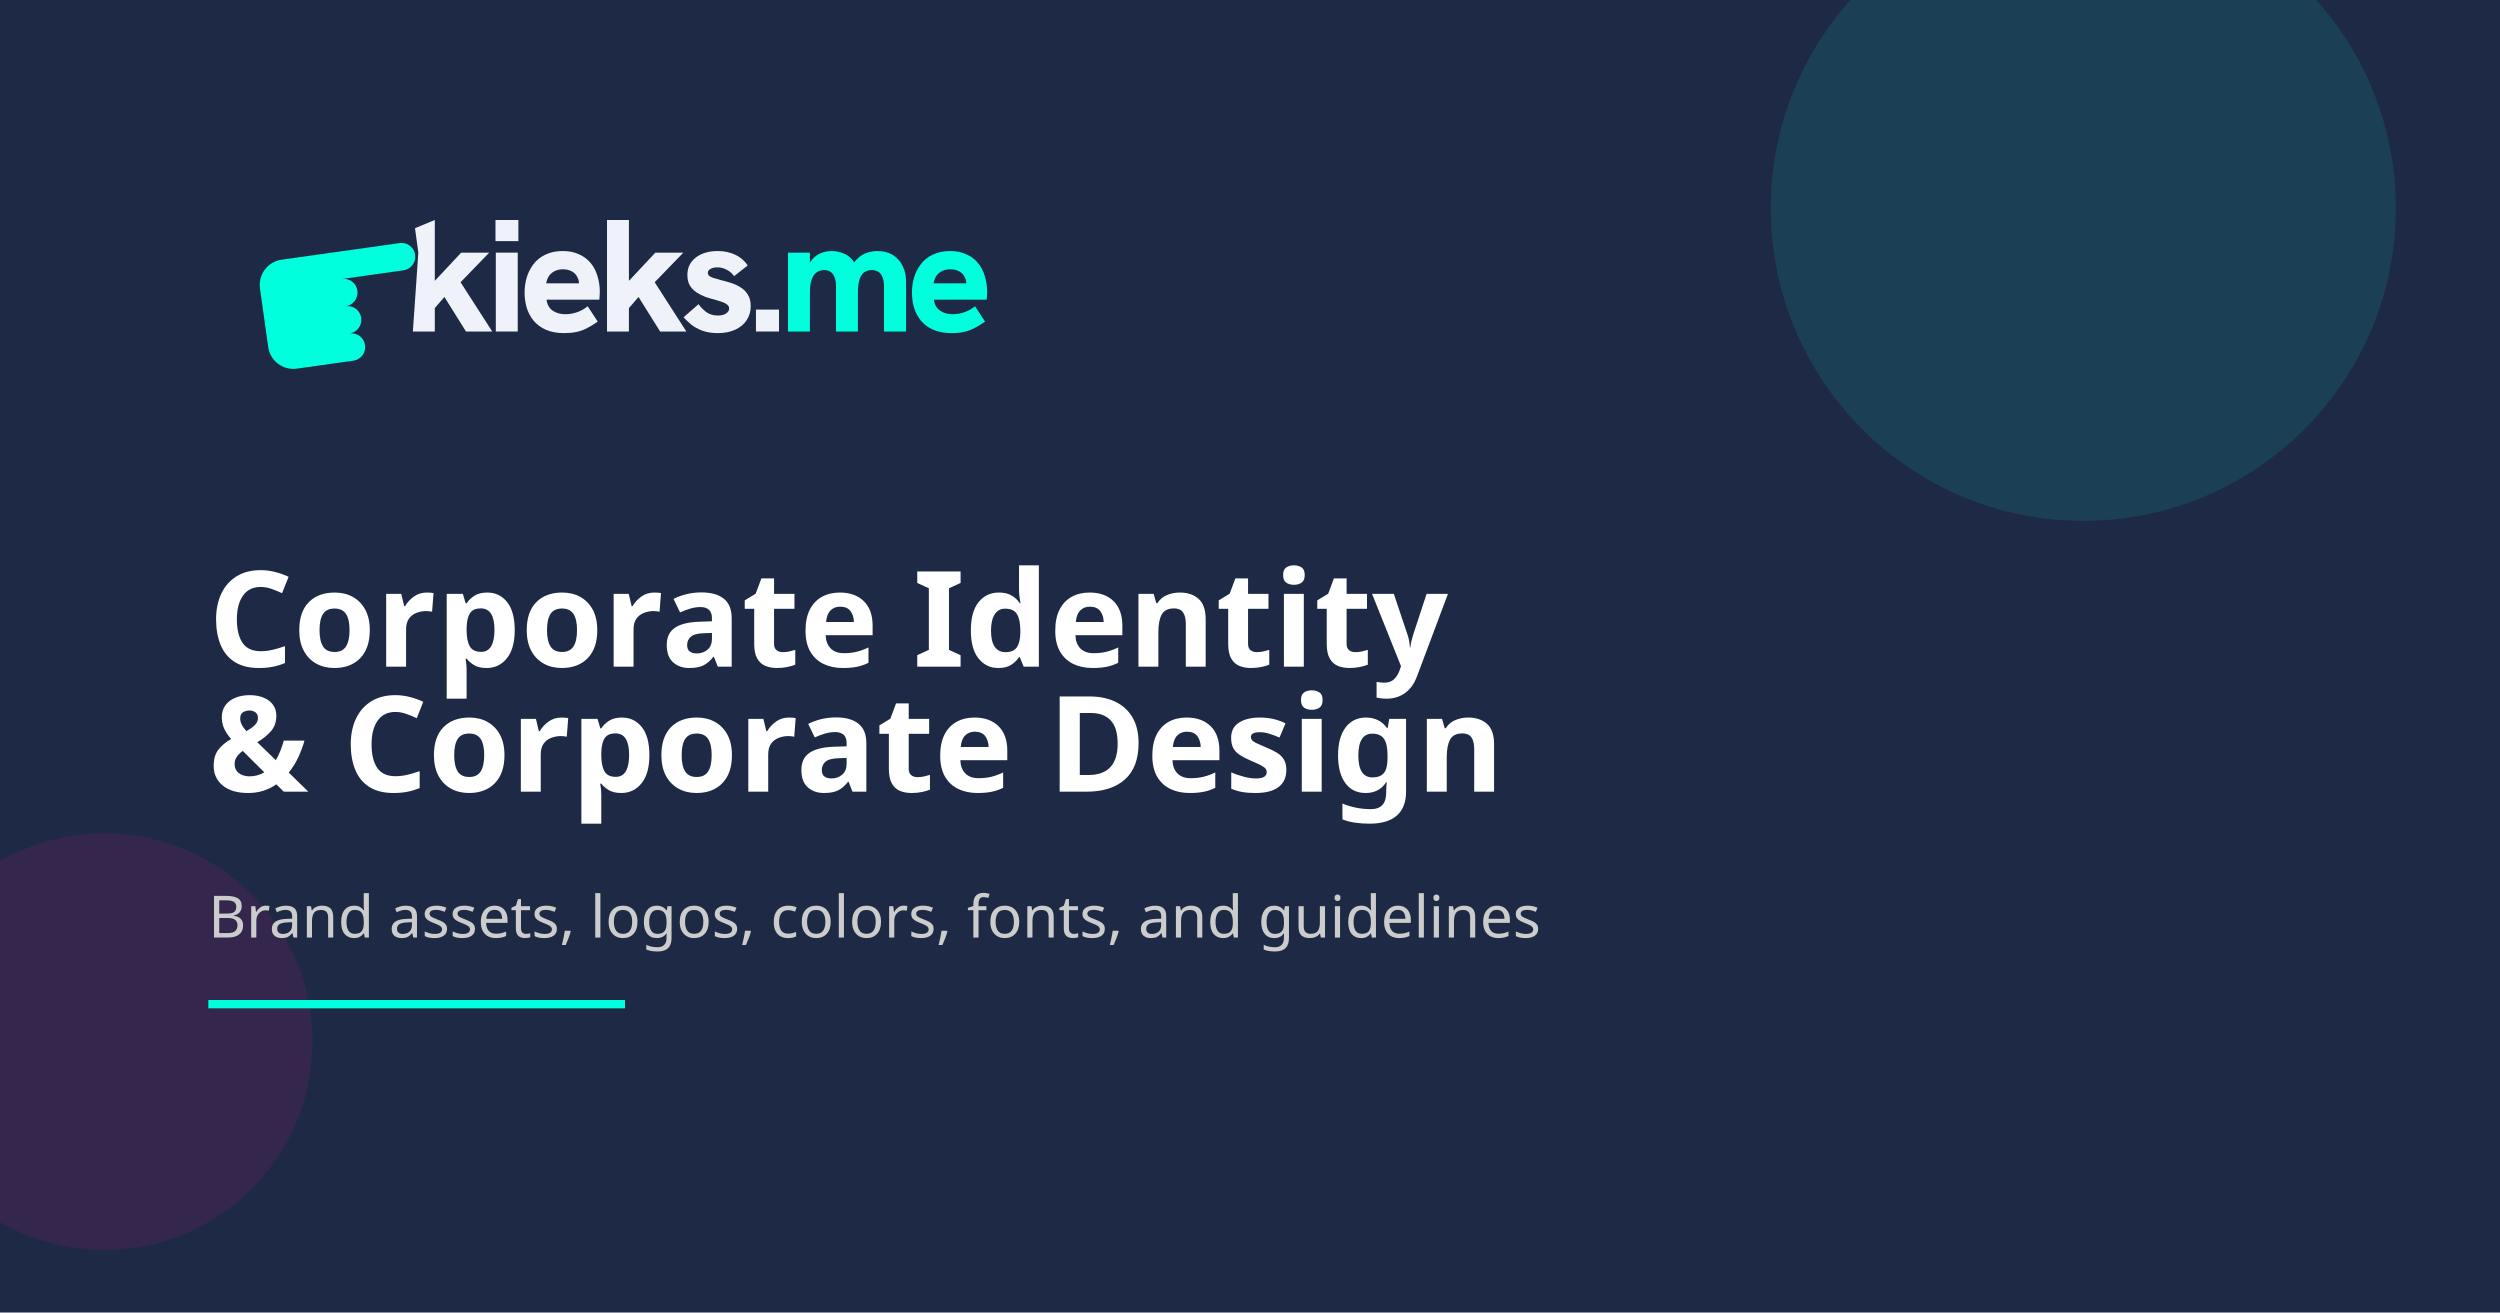
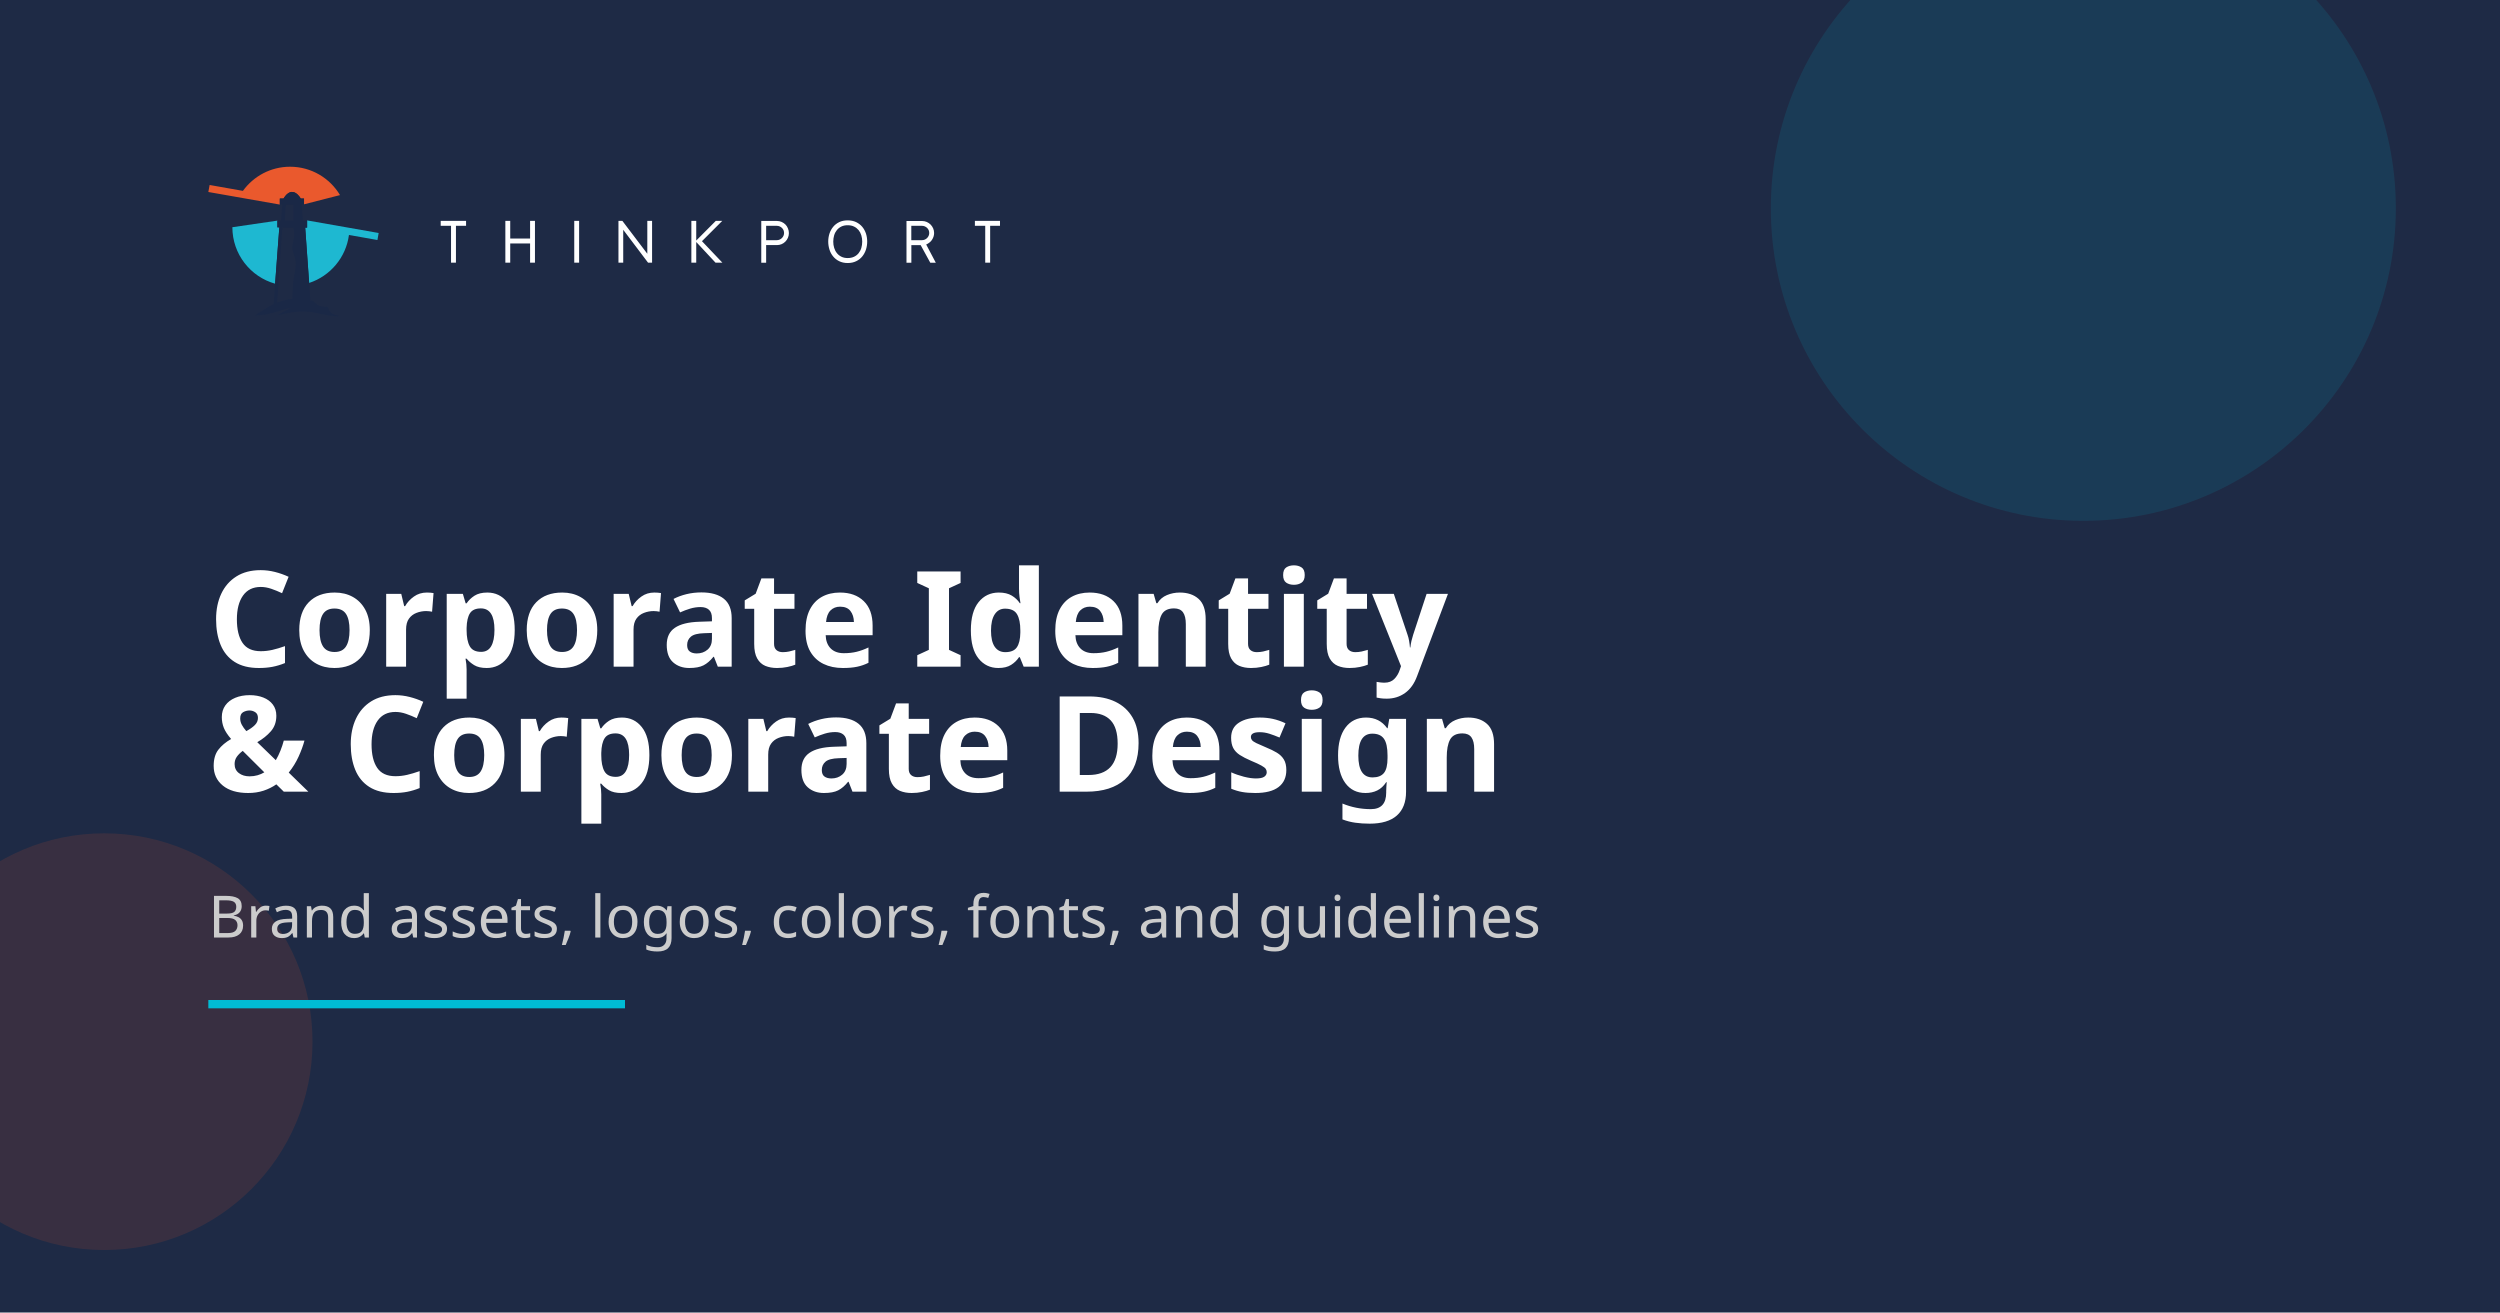
<svg xmlns="http://www.w3.org/2000/svg" width="1200" height="630" viewBox="0 0 1200 630" fill="none">
  <rect width="1200" height="630" fill="#1E2A45" />
-   <circle cx="1000" cy="100" r="150" fill="#00FFDC" opacity="0.1" />
-   <circle cx="50" cy="500" r="100" fill="#FF008F" opacity="0.1" />
+   <circle cx="1000" cy="100" r="150" fill="#00BCD4" opacity="0.12" />
+   <circle cx="50" cy="500" r="100" fill="#FF5722" opacity="0.12" />
  <g transform="translate(100, 80)">
-     <svg width="400" height="120" viewBox="0 0 500 150" fill="none">
-       <path d="M445.881 99.872C441.657 99.872 438.009 99.2 434.937 97.856C431.929 96.512 429.465 94.688 427.545 92.384C425.689 90.08 424.313 87.488 423.417 84.608C422.585 81.664 422.169 78.624 422.169 75.488C422.169 72.48 422.585 69.504 423.417 66.56C424.313 63.616 425.657 60.96 427.449 58.592C429.241 56.16 431.609 54.24 434.553 52.832C437.497 51.36 441.017 50.624 445.113 50.624C448.761 50.624 451.961 51.264 454.713 52.544C457.529 53.76 459.865 55.488 461.721 57.728C463.577 59.904 464.953 62.496 465.849 65.504C466.809 68.512 467.289 71.744 467.289 75.2C467.289 75.776 467.257 76.448 467.193 77.216C467.193 77.984 467.129 78.848 467.001 79.808H435.321C435.705 82.752 436.953 84.96 439.065 86.432C441.177 87.84 443.705 88.544 446.649 88.544C449.017 88.544 451.385 88.128 453.753 87.296C456.121 86.464 458.201 85.28 459.993 83.744L466.041 92.96C463.673 94.624 461.465 95.968 459.417 96.992C457.433 98.016 455.353 98.752 453.177 99.2C451.065 99.648 448.633 99.872 445.881 99.872ZM454.329 73.184C454.457 72.672 454.553 72.16 454.617 71.648C454.745 71.136 454.809 70.656 454.809 70.208C454.809 68.928 454.553 67.776 454.041 66.752C453.593 65.664 452.953 64.736 452.121 63.968C451.289 63.2 450.297 62.624 449.145 62.24C447.993 61.792 446.713 61.568 445.305 61.568C443.065 61.568 441.209 62.016 439.737 62.912C438.329 63.744 437.241 64.8 436.473 66.08C435.769 67.36 435.321 68.672 435.129 70.016H458.745L454.329 73.184Z" fill="#00FFDC" />
-       <path d="M347.802 98.912V51.584H360.954V63.968L358.074 66.656C358.522 63.392 359.29 60.704 360.378 58.592C361.53 56.48 362.874 54.848 364.41 53.696C365.946 52.544 367.546 51.744 369.21 51.296C370.874 50.848 372.506 50.624 374.106 50.624C376.41 50.624 378.682 51.072 380.922 51.968C383.226 52.8 385.242 54.336 386.97 56.576C388.698 58.816 389.914 61.984 390.618 66.08L382.65 69.344C383.61 64.48 385.082 60.704 387.066 58.016C389.05 55.264 391.258 53.344 393.69 52.256C396.186 51.168 398.682 50.624 401.178 50.624C405.274 50.624 408.602 51.52 411.162 53.312C413.722 55.04 415.61 57.312 416.826 60.128C418.042 62.88 418.65 65.76 418.65 68.768V98.912H405.402V71.936C405.402 69.696 405.114 67.84 404.538 66.368C403.962 64.896 403.13 63.808 402.042 63.104C400.954 62.4 399.61 62.048 398.01 62.048C396.154 62.048 394.618 62.528 393.402 63.488C392.186 64.448 391.258 65.92 390.618 67.904C390.042 69.888 389.754 72.416 389.754 75.488V98.912H376.602V71.84C376.602 68.576 375.994 66.144 374.778 64.544C373.562 62.88 371.834 62.048 369.594 62.048C367.674 62.048 366.074 62.56 364.794 63.584C363.514 64.544 362.554 66.016 361.914 68C361.274 69.92 360.954 72.416 360.954 75.488V98.912H347.802Z" fill="#00FFDC" />
-       <path d="M328.58 98.912V85.76H342.404V98.912H328.58Z" fill="#F0F2F9" />
-       <path d="M305.667 99.872C302.083 99.872 298.947 99.36 296.259 98.336C293.571 97.312 291.331 96.064 289.539 94.592C287.747 93.056 286.275 91.648 285.123 90.368L294.147 82.496C295.235 84.096 296.707 85.632 298.563 87.104C300.483 88.576 302.883 89.312 305.763 89.312C307.875 89.312 309.507 88.896 310.659 88.064C311.875 87.232 312.483 86.272 312.483 85.184C312.483 84.16 312.099 83.36 311.331 82.784C310.563 82.144 309.539 81.6 308.259 81.152C306.979 80.704 305.539 80.256 303.939 79.808C302.147 79.36 300.291 78.816 298.371 78.176C296.451 77.472 294.659 76.576 292.995 75.488C291.331 74.4 289.987 73.024 288.963 71.36C287.939 69.632 287.427 67.488 287.427 64.928C287.427 60.64 289.091 57.184 292.419 54.56C295.811 51.936 300.227 50.624 305.667 50.624C309.507 50.624 312.995 51.36 316.131 52.832C319.267 54.304 321.763 56.448 323.619 59.264L315.459 65.696C314.307 64.032 312.835 62.752 311.043 61.856C309.251 60.896 307.363 60.416 305.379 60.416C303.715 60.416 302.339 60.736 301.251 61.376C300.227 61.952 299.715 62.72 299.715 63.68C299.715 64.384 299.971 64.992 300.483 65.504C300.995 65.952 301.827 66.368 302.979 66.752C304.131 67.136 305.699 67.584 307.683 68.096C309.539 68.544 311.491 69.088 313.539 69.728C315.587 70.368 317.507 71.264 319.299 72.416C321.155 73.504 322.627 74.976 323.715 76.832C324.867 78.624 325.443 80.896 325.443 83.648C325.443 86.848 324.611 89.696 322.947 92.192C321.347 94.624 319.043 96.512 316.035 97.856C313.091 99.2 309.635 99.872 305.667 99.872Z" fill="#F0F2F9" />
-       <path d="M271.074 98.912L258.114 78.176L251.394 85.952V69.536L268.194 51.584H284.994L267.81 69.344L286.818 98.912H271.074ZM239.202 98.912V32H252.354V98.912H239.202Z" fill="#F0F2F9" />
-       <path d="M213.475 99.872C209.251 99.872 205.603 99.2 202.531 97.856C199.523 96.512 197.059 94.688 195.139 92.384C193.283 90.08 191.907 87.488 191.011 84.608C190.179 81.664 189.763 78.624 189.763 75.488C189.763 72.48 190.179 69.504 191.011 66.56C191.907 63.616 193.251 60.96 195.043 58.592C196.835 56.16 199.203 54.24 202.147 52.832C205.091 51.36 208.611 50.624 212.707 50.624C216.355 50.624 219.555 51.264 222.307 52.544C225.123 53.76 227.459 55.488 229.315 57.728C231.171 59.904 232.547 62.496 233.443 65.504C234.403 68.512 234.883 71.744 234.883 75.2C234.883 75.776 234.851 76.448 234.787 77.216C234.787 77.984 234.723 78.848 234.595 79.808H202.915C203.299 82.752 204.547 84.96 206.659 86.432C208.771 87.84 211.299 88.544 214.243 88.544C216.611 88.544 218.979 88.128 221.347 87.296C223.715 86.464 225.795 85.28 227.587 83.744L233.635 92.96C231.267 94.624 229.059 95.968 227.011 96.992C225.027 98.016 222.947 98.752 220.771 99.2C218.659 99.648 216.227 99.872 213.475 99.872ZM221.923 73.184C222.051 72.672 222.147 72.16 222.211 71.648C222.339 71.136 222.403 70.656 222.403 70.208C222.403 68.928 222.147 67.776 221.635 66.752C221.187 65.664 220.547 64.736 219.715 63.968C218.883 63.2 217.891 62.624 216.739 62.24C215.587 61.792 214.307 61.568 212.899 61.568C210.659 61.568 208.803 62.016 207.331 62.912C205.923 63.744 204.835 64.8 204.067 66.08C203.363 67.36 202.915 68.672 202.723 70.016H226.339L221.923 73.184Z" fill="#F0F2F9" />
-       <path d="M172.488 98.912V51.584H185.64V98.912H172.488ZM172.296 44.672V32H186.024V44.672H172.296Z" fill="#F0F2F9" />
-       <path d="M154.599 98.912L141.639 78.176L134.919 85.952V69.536L151.719 51.584H168.519L151.335 69.344L170.343 98.912H154.599ZM122.727 98.912L126 51.584L124 36.912L135.879 32V98.912H122.727Z" fill="#F0F2F9" />
-       <path d="M43.943 55.818C35.62 56.989 29.822 64.691 30.991 73.02L35.933 108.213C37.103 116.543 44.797 122.347 53.12 121.176L87.024 116.406C91.532 115.772 94.673 111.601 94.04 107.089C93.406 102.577 89.238 99.433 84.73 100.067C89.238 99.433 92.379 95.261 91.745 90.749C91.112 86.237 86.944 83.094 82.436 83.728C86.944 83.094 90.085 78.922 89.451 74.41C88.817 69.898 84.65 66.754 80.142 67.388L117.081 62.192C121.589 61.558 124.73 57.386 124.096 52.874C123.463 48.362 119.295 45.218 114.787 45.853L64.244 52.962C63.944 53.005 63.651 53.062 63.364 53.135C62.961 53.159 62.557 53.2 62.151 53.257L43.943 55.818Z" fill="#00FFDC" />
+     <svg width="380" height="72" viewBox="0 0 1479 280" fill="none">
+       <path fill="#FFFFFF" d="M820.1 162.6l-46.4-61.2-.2-.2h-7.3v78h8.9v-61.4l46.2 61.2.1.2h7.6v-78h-8.9zM683.6 101.2h9.1v78h-9.1zM601.1 134.1H564v-32.9h-9.1v78h9.1v-35.9h37.1v35.9h9.1v-78h-9.1zM434.1 110.4h19.3v68.8h9.2v-68.8h18.9v-9.2h-47.4zM960.1 101.2H948l-36.5 36.7v-36.7h-9.1v78h9.1v-38.6l35.9 38.5.1.1h12.8l-38.1-40.1zM1346.6 142.1c1.9-1.4 3.6-3 4.9-4.9 1.3-1.9 2.4-4 3.2-6.2.8-2.3 1.2-4.7 1.2-7.1 0-3.1-.6-6.1-1.8-8.8-1.2-2.7-2.8-5.1-4.8-7.1s-4.4-3.6-7.1-4.8c-2.7-1.2-5.7-1.8-8.7-1.8h-29.2v78h9.1v-32.9h17.4l18 32.9h10.3l-18-34.1c1.9-.9 3.8-1.9 5.5-3.2zm.2-18.3c0 1.8-.4 3.6-1.1 5.2-.7 1.6-1.7 3-2.9 4.2-1.2 1.2-2.6 2.2-4.2 2.9-1.6.7-3.4 1.1-5.2 1.1h-20.1v-26.8h20.1c1.8 0 3.6.4 5.2 1.1 1.6.7 3.1 1.7 4.3 2.9 1.2 1.2 2.2 2.6 2.9 4.2.6 1.7 1 3.4 1 5.2zM1432.1 101.2v9.2h19.3v68.8h9.2v-68.8h18.9v-9.2zM1221.7 112.3c-3-3.6-6.9-6.6-11.4-8.8-4.6-2.2-9.9-3.3-15.9-3.3s-11.3 1.1-15.8 3.3c-4.5 2.2-8.3 5.1-11.3 8.8-3 3.6-5.3 7.9-6.9 12.6-1.5 4.7-2.3 9.7-2.3 14.9 0 5.2.8 10.2 2.3 15 1.5 4.8 3.8 9.1 6.9 12.8 3 3.7 6.8 6.7 11.3 8.9 4.5 2.2 9.8 3.4 15.8 3.4s11.3-1.1 15.9-3.4c4.6-2.2 8.4-5.2 11.4-8.9s5.3-8 6.9-12.8c1.5-4.8 2.3-9.8 2.3-15 0-5.2-.8-10.2-2.3-14.9-1.6-4.7-3.9-9-6.9-12.6zm-.1 27.6c0 4.2-.6 8.2-1.7 11.9-1.1 3.7-2.9 7-5.1 9.8-2.3 2.8-5.1 5-8.5 6.6s-7.4 2.4-11.9 2.4c-4.4 0-8.4-.8-11.7-2.5-3.3-1.6-6.2-3.9-8.4-6.7-2.3-2.8-4-6.1-5.1-9.8-1.2-3.7-1.7-7.7-1.7-11.8s.6-8.1 1.7-11.8c1.1-3.7 2.9-7 5.1-9.7 2.3-2.8 5.1-5 8.4-6.6 3.3-1.6 7.3-2.4 11.7-2.4 4.5 0 8.5.8 11.9 2.5 3.4 1.6 6.2 3.9 8.5 6.6 2.3 2.8 4 6 5.1 9.7 1.1 3.7 1.7 7.7 1.7 11.8zM1078.1 107.9c-2-2-4.4-3.6-7.1-4.8-2.7-1.2-5.7-1.8-8.7-1.8H1033v78h9.1v-32.9h20.1c3.1 0 6-.6 8.7-1.7s5.1-2.8 7.1-4.8 3.6-4.4 4.8-7.1c1.2-2.7 1.8-5.7 1.8-8.8s-.6-6.1-1.8-8.8c-1.1-2.9-2.7-5.3-4.7-7.3zm-2.5 15.9c0 1.8-.4 3.6-1.1 5.2-.7 1.6-1.7 3-2.9 4.2-1.2 1.2-2.6 2.2-4.2 2.9-1.6.7-3.4 1.1-5.2 1.1h-20.1v-26.8h20.1c1.8 0 3.6.4 5.2 1.1 1.6.7 3.1 1.7 4.3 2.9 1.2 1.2 2.2 2.6 2.9 4.2.6 1.7 1 3.4 1 5.2z" />
+       <path fill="none" d="M158.9 71h-14.1l-2 29.6h16.1zM157.8 224.2c1.4-22.2 5.5-29.7 5.5-43.2 0-13.5-6.4-19.8-6.4-30.6 0-7.9 2.8-12.6 3.7-22.6.3-2.7-.3-7.4-1.7-13.9h-20.5l-9.9 139.8c7.2-2.8 16.7-5.5 28.6-7.1-.1-6.2.2-13.7.7-22.4z" />
+       <path fill="#1eb8d1" d="M130.9 220.1v-.4.4z" />
+       <path fill="#ea592d" d="M133.6 59.4h6.9c17.1-27.7 32.2 0 32.2 0h6.1v10.8L246 53c-19-31.8-53.7-53-93.3-53-36.2 0-68.3 17.8-88.1 45.1l-62.2-11L0 47.2l133.6 23.5V59.4z" />
+       <path fill="#1eb8d1" d="M184.6 100.3v13.4H181l7.4 103.4c39.3-12.9 68.8-47.5 74.3-89.6l53.2 9.4 2.3-13.1-133.6-23.5zM124.7 218.5l7.9-105.3H129v-12.5L44.9 113c0 50.2 33.7 92.6 79.8 105.5z" />
+       <path fill="#1a2846" d="M223.9 263.4c-.2-.9-3.4-1.9-5.2-1.9-8 .2-14.3-2-19.2-7.2-2.2-2.4-4.7-4.7-8.9-4.2l-9.7-136.4h3.6v-13.4h-8l-1.9-30.1h4.1V59.4h-6.1s-15.1-27.7-32.2 0h-6.9v11.3h4.8l-2.5 30H129v12.5h3.7l-10.8 143.6c-1.1.5-2.1 1-3 1.5-2.4 1.1-7.3 4.1-12.7 7.3-4.2 2.4-8.3 5.1-12.5 7.8-2.4 1.5-4.5 2.8-5.7 3.6l.3.9c24.5-.3 44.5-9.7 66.2-14.6-7.8 4.3-15.6 8.6-24.6 13.7 2.3-.3 3-.2 3.6-.4 16-4 32.5-6.7 49.1-6.1 10.1.3 19.9 2.7 29.7 4.9 9.9 2.2 19.8 3.3 29.9 4.5.3-.6.5-1.2.8-1.7-10.9-1.6-17.4-6.3-19.1-14.8zM144.8 71h14.1v29.5h-16.1l2-29.5zm13 153.2c-.6 8.7-.8 16.1-.7 22.5-11.9 1.6-21.4 4.3-28.6 7.1l9.9-139.8h20.5c1.4 6.5 1.9 11.2 1.7 13.9-.9 10-3.7 14.7-3.7 22.6 0 10.8 6.4 17.1 6.4 30.6s-4 20.9-5.5 43.1z" />
    </svg>
  </g>
  <text x="100" y="320" font-family="'Hanken Grotesk', sans-serif" font-size="64" font-weight="700" fill="#FFFFFF">
    Corporate Identity
  </text>
  <text x="100" y="380" font-family="'Hanken Grotesk', sans-serif" font-size="64" font-weight="700" fill="#FFFFFF">
    &amp; Corporate Design
  </text>
  <text x="100" y="450" font-family="'Source Sans 3', sans-serif" font-size="28" font-weight="400" fill="#CCCCCC">
    Brand assets, logos, colors, fonts, and guidelines
  </text>
-   <rect x="100" y="480" width="200" height="4" fill="#00FFDC" />
+   <rect x="100" y="480" width="200" height="4" fill="#00BCD4" />
</svg>
